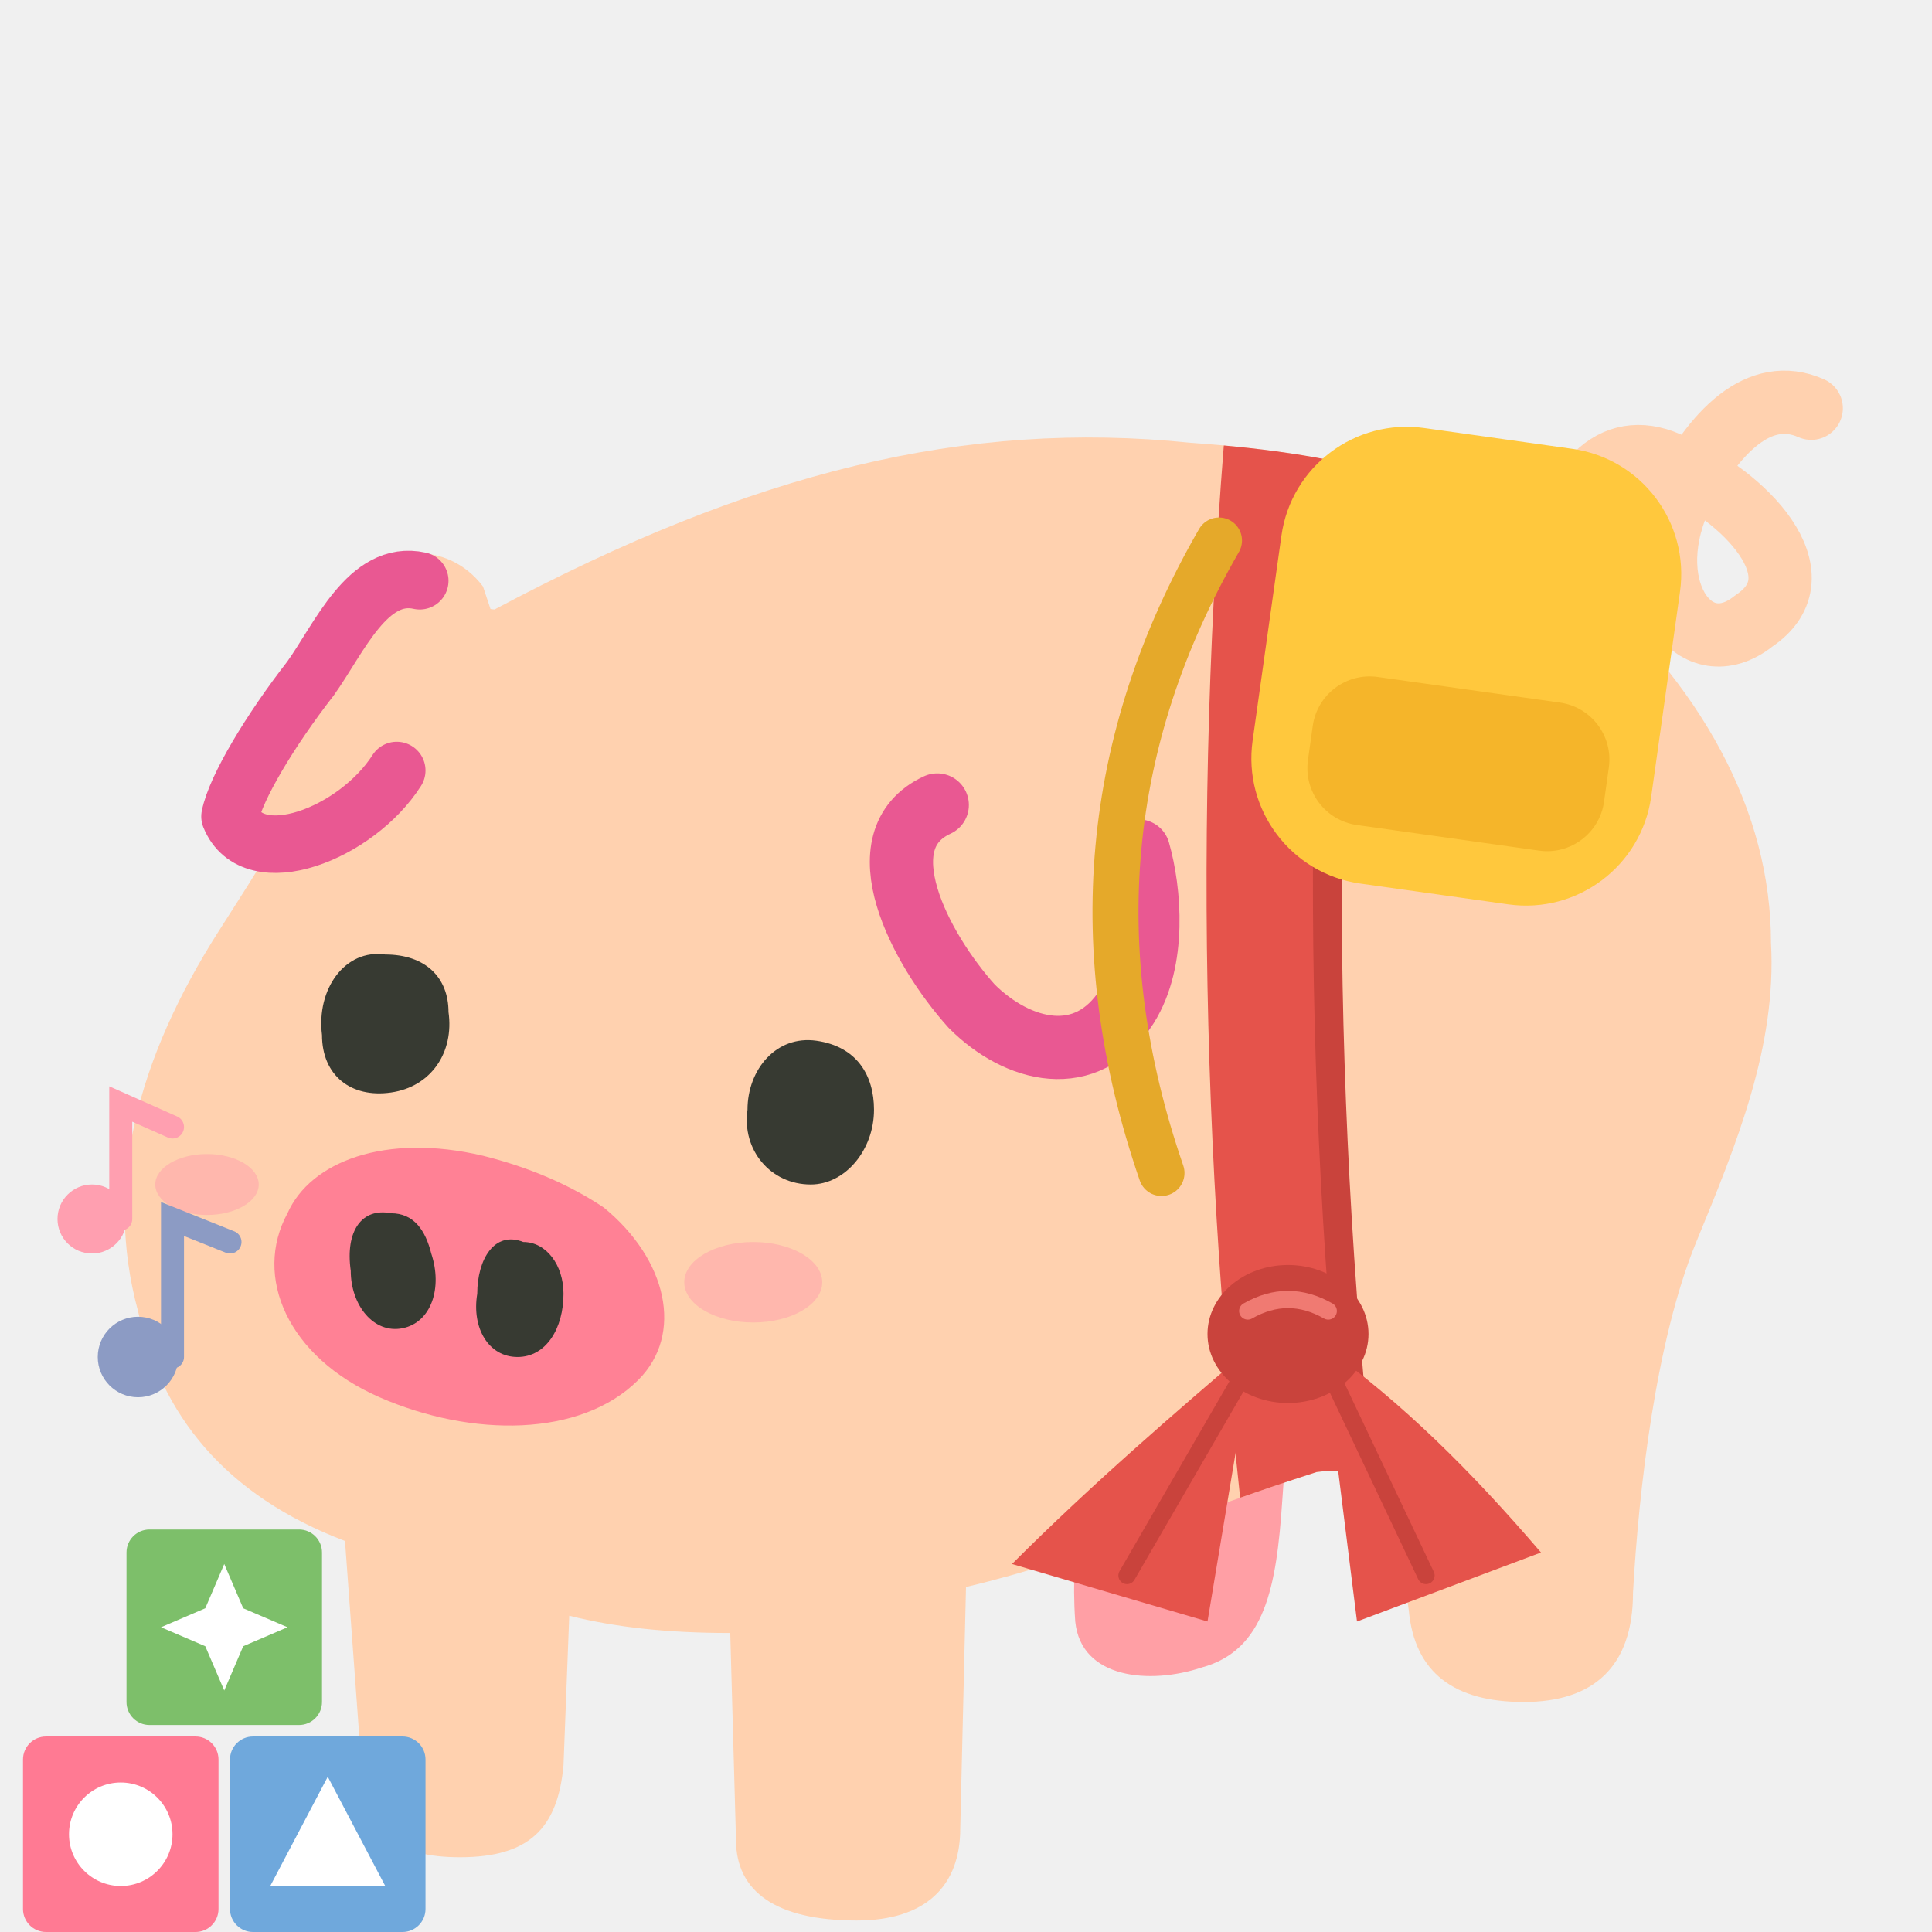
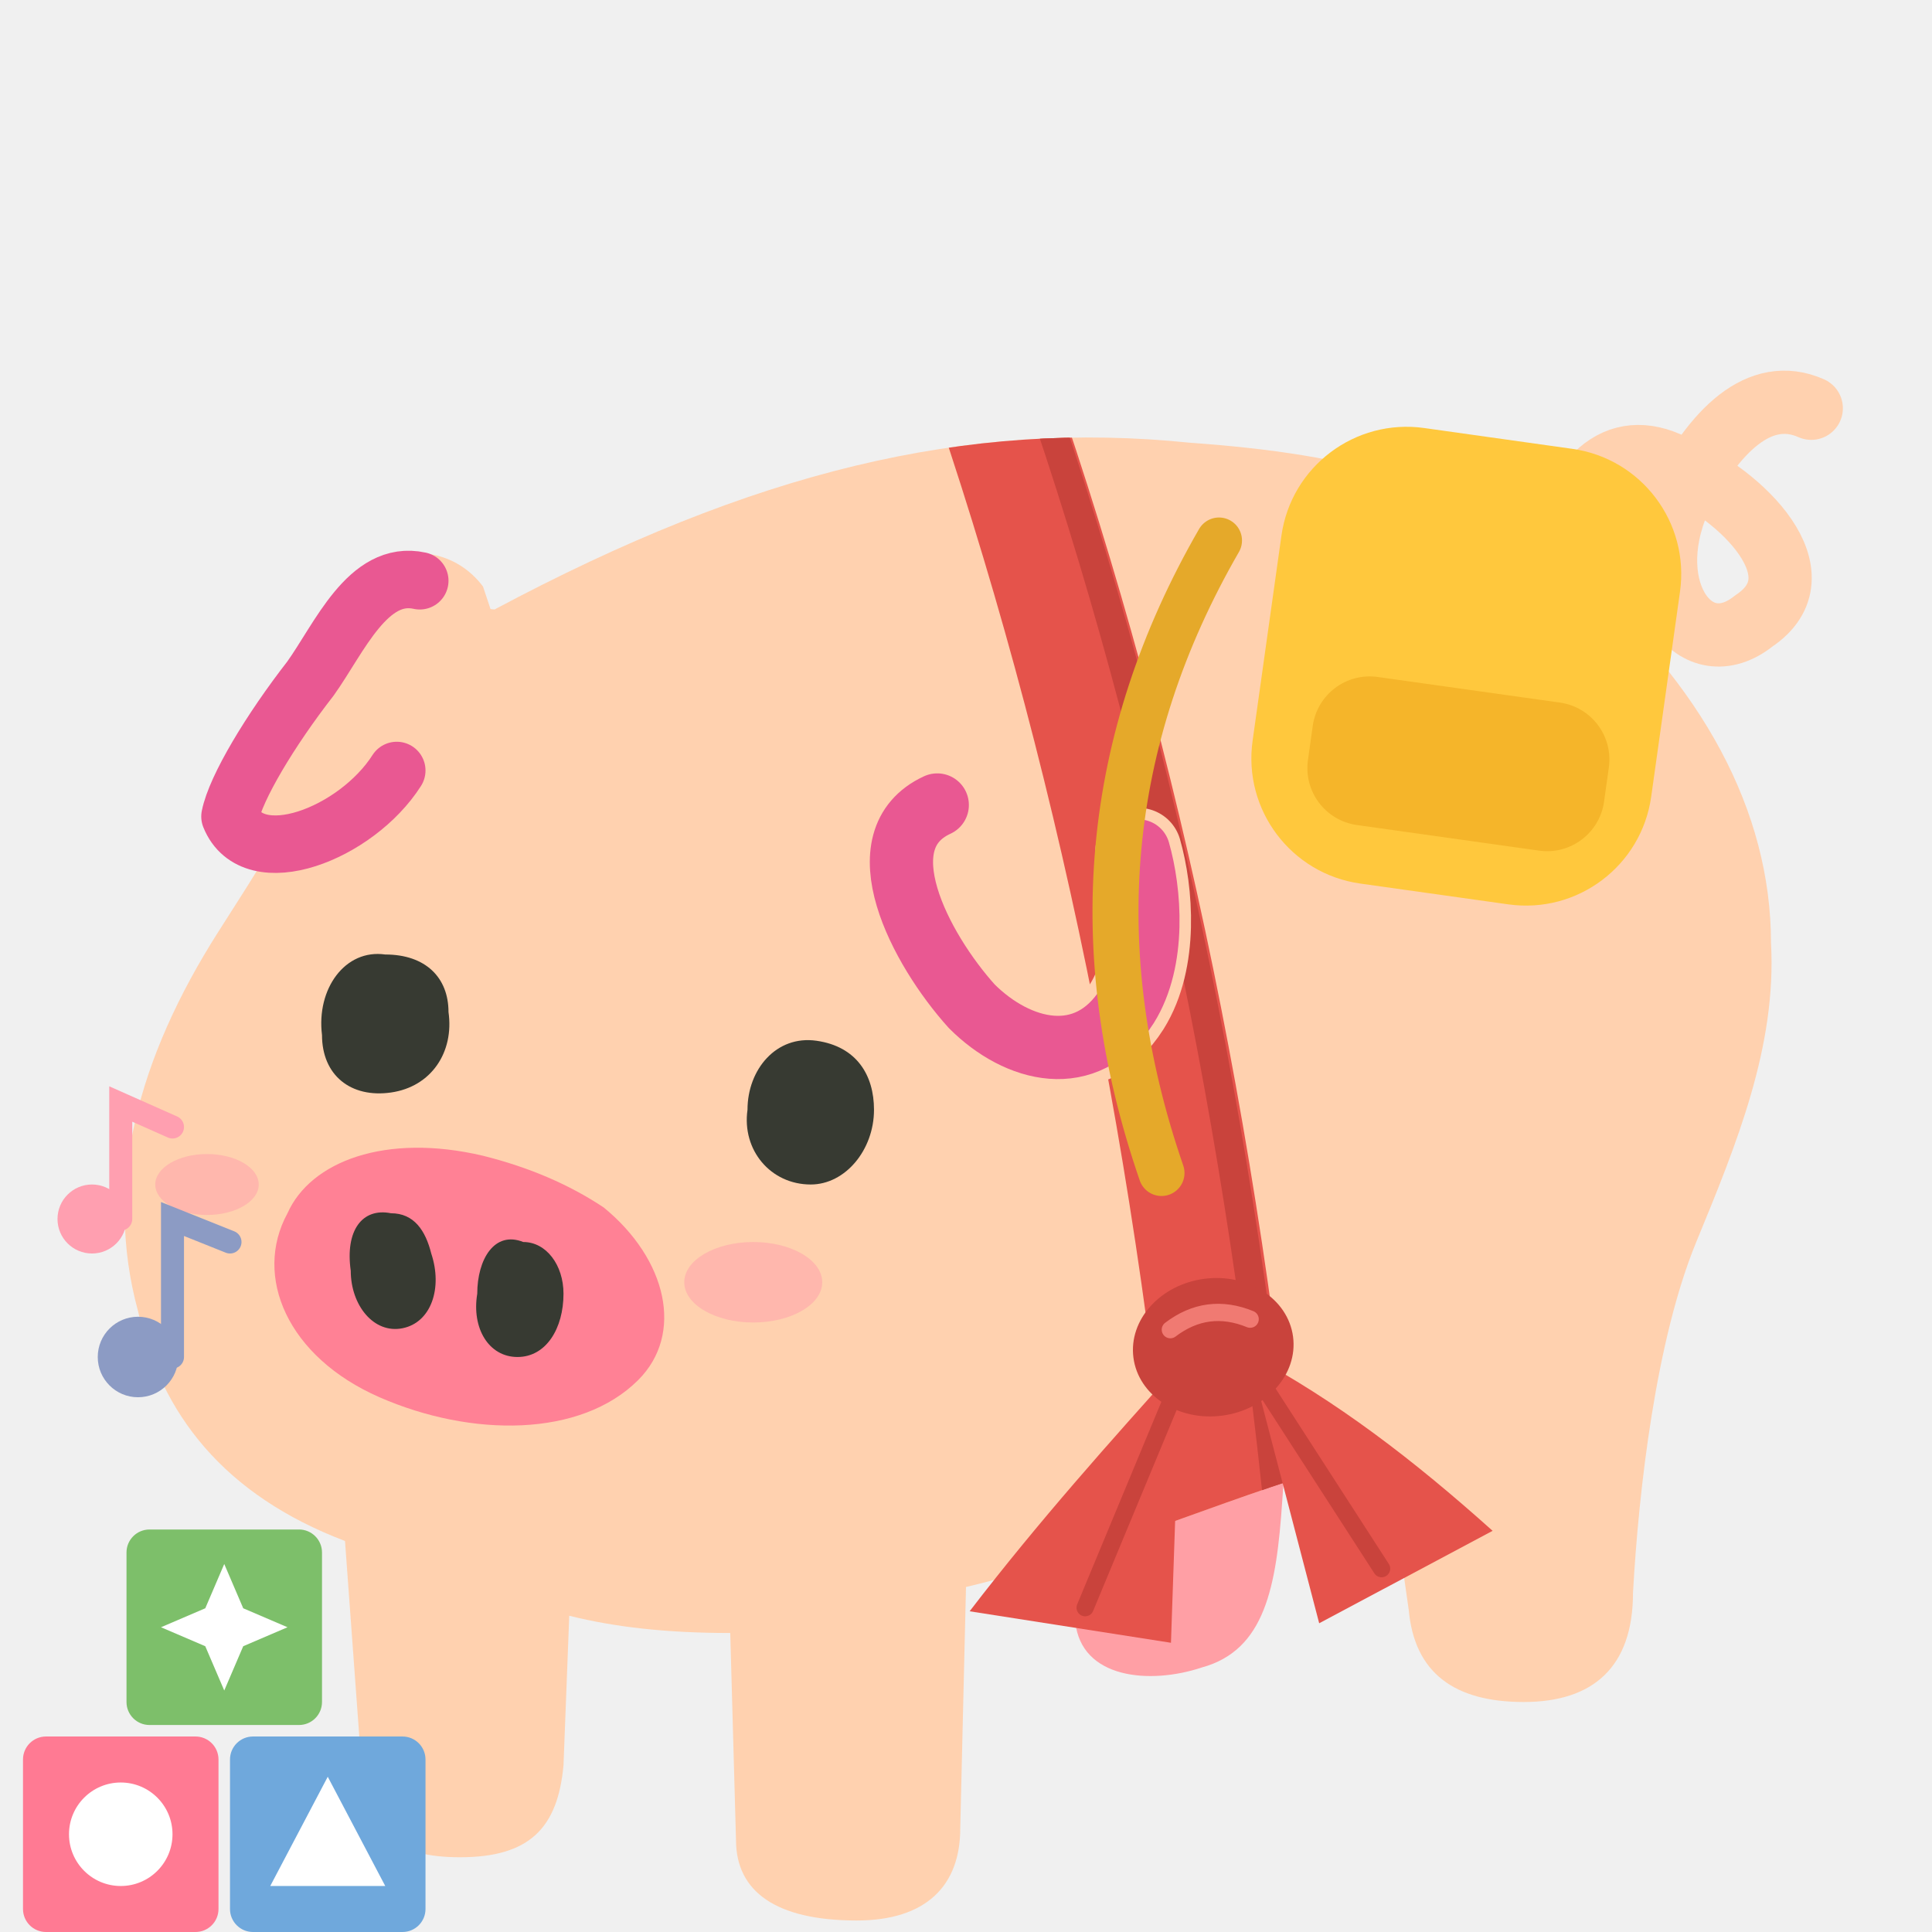
<svg xmlns="http://www.w3.org/2000/svg" viewBox="24 -36 336 336" width="128" height="128" role="img" aria-label="上小学">
  <style>
    .eye{animation:blink 4.2s infinite;transform-box:fill-box;transform-origin:50% 50%}
    .tail{animation:wag 1.4s ease-in-out infinite;transform-origin:296px 64px}
    .ear2{animation:flick 5.2s ease-in-out infinite;transform-origin:205px 108px}
    @keyframes blink{0%,90%,100%{transform:scaleY(1)}93%{transform:scaleY(.1)}}
    @keyframes wag{50%{transform:rotate(14deg)}}
    @keyframes flick{0%,80%,100%{transform:rotate(0)}85%{transform:rotate(-12deg)}90%{transform:rotate(4deg)}}
    .recite{animation:recite .8s ease-in-out infinite;transform-origin:190px 298px}
    .n1{animation:note 1.6s ease-out infinite}.n2{animation:note 1.6s ease-out -.8s infinite}
    .top{animation:bounce .8s ease-in-out infinite}
    @keyframes recite{0%,100%{transform:rotate(0)}50%{transform:rotate(-2deg) translateY(-2px)}}
    @keyframes note{0%{opacity:0;transform:translate(0,0)}25%{opacity:1}100%{opacity:0;transform:translate(-14px,-56px)}}
    @keyframes bounce{50%{transform:translateY(-6px)}}
-     .w-scarf-ends{animation:w-scarf-flutter 2.4s ease-in-out infinite;transform-origin:248px 196px}
+     .w-scarf-ends{animation:w-scarf-flutter 2.4s ease-in-out infinite;transform-box:fill-box;transform-origin:50% 0}
    @keyframes w-scarf-flutter{0%,100%{transform:rotate(-4deg)}50%{transform:rotate(5deg)}}
    @media (prefers-reduced-motion:reduce){*{animation:none!important}}
  </style>
  <g class="recite">
    <g class="pig" stroke-linecap="round" stroke-linejoin="round">
      <path fill="#FF9FA5" d="M214 210C213 221 210 232 211 246C212 256 224 257 233 254C244 251 246 240 247 225L248 211Z" />
      <path class="tail" d="M294 62C298 47 305 40 315 45C327 50 341 64 329 72C319 80 309 67 316 51C322 39 330 31 339 35" fill="none" stroke="#FFD1AF" stroke-width="11" />
      <path fill="#FFD1AF" d="M110 70C155 46 192 37 231 41C259 43 279 48 298 64C320 83 332 105 332 128C333 146 326 163 319 180C312 197 309 223 308 241C308 254 301 260 289 260C277 260 270 255 269 244L267 230C266 222 261 219 253 220C231 227 213 235 192 240L191 282C191 292 185 298 173 298C159 298 152 293 152 284L151 248C140 248 131 247 123 245L122 271C121 282 116 287 104 287C93 287 88 283 87 273L84 232C63 224 52 210 48 192C42 170 48 148 62 126C69 115 75 106 80 94C87 79 96 68 110 70Z" />
      <path fill="#FFD1AF" d="M63 107C64 97 75 81 84 68C90 58 102 58 108 66L115 87L90 113Z" />
      <path class="ear1" d="M97 65C88 63 83 75 78 82C71 91 65 101 64 106C68 116 86 109 93 98" fill="none" stroke="#E95892" stroke-width="10" />
      <path class="ear2" d="M187 104C174 110 184 129 193 139C201 147 213 150 220 139C225 131 224 119 222 112" fill="none" stroke="#E95892" stroke-width="11" />
      <path class="eye" fill="#373A32" d="M91 130C84 129 79 136 80 144C80 151 85 155 92 154C99 153 103 147 102 140C102 134 98 130 91 130Z" />
      <path class="eye" fill="#373A32" d="M166 145C159 144 154 150 154 157C153 164 158 170 165 170C171 170 176 164 176 157C176 151 173 146 166 145Z" />
      <g class="snout">
        <path fill="#FF8195" d="M108 165C91 161 78 166 74 175C68 186 74 200 90 207C106 214 125 214 135 204C143 196 140 183 129 174C123 170 116 167 108 165Z" />
        <path fill="#373A32" d="M92 175C87 174 84 178 85 185C85 191 89 196 94 195C99 194 101 188 99 182C98 178 96 175 92 175Z" />
        <path fill="#373A32" d="M115 180C110 178 107 183 107 189C106 195 109 200 114 200C119 200 122 195 122 189C122 184 119 180 115 180Z" />
      </g>
      <ellipse class="blush" cx="155" cy="187" rx="12" ry="7" fill="#FFAFAC" opacity=".75" />
      <ellipse class="blush" cx="60" cy="170" rx="9" ry="5.3" fill="#FFAFAC" opacity=".75" />
      <g class="wear" data-occupies="waist" />
      <clipPath id="w-scarf-body">
        <path d="M110 70C155 46 192 37 231 41C259 43 279 48 298 64C320 83 332 105 332 128C333 146 326 163 319 180C312 197 309 223 308 241C308 254 301 260 289 260C277 260 270 255 269 244L267 230C266 222 261 219 253 220C231 227 213 235 192 240L191 282C191 292 185 298 173 298C159 298 152 293 152 284L151 248C140 248 131 247 123 245L122 271C121 282 116 287 104 287C93 287 88 283 87 273L84 232C63 224 52 210 48 192C42 170 48 148 62 126C69 115 75 106 80 94C87 79 96 68 110 70Z" />
      </clipPath>
-       <g clip-path="url(#w-scarf-body)">
-         <path d="M238 28Q228 135 242 244H264Q250 135 262 28Z" fill="#E5534B" />
-         <path d="M259 28Q249 135 263 244" fill="none" stroke="#C9433C" stroke-width="5" />
+       <mask id="w-scarf-ear" maskUnits="userSpaceOnUse" x="0" y="-60" width="400" height="400">
+         <rect x="0" y="-60" width="400" height="400" fill="#fff" />
+         <path d="M187 104C174 110 184 129 193 139C201 147 213 150 220 139C225 131 224 119 222 112" fill="none" stroke="#000" stroke-width="15" stroke-linecap="round" />
+       </mask>
+       <g mask="url(#w-scarf-ear)">
+         <g clip-path="url(#w-scarf-body)">
+           <path d="M185 30Q219 128 229 244H251Q241 128 207 30Z" fill="#E5534B" />
+           <path d="M204 30Q238 128 248 244" fill="none" stroke="#C9433C" stroke-width="5" />
+         </g>
      </g>
-       <g class="w-scarf-ends">
-         <path d="M242 198C228 210 214 222 200 236L234 246Z" fill="#E5534B" />
-         <path d="M242 200L220 238" fill="none" stroke="#C9433C" stroke-width="3" stroke-linecap="round" />
-         <path d="M254 198C268 208 280 220 292 234L260 246Z" fill="#E5534B" />
-         <path d="M254 200L272 238" fill="none" stroke="#C9433C" stroke-width="3" stroke-linecap="round" />
+       <g transform="translate(235 198.3) rotate(-7.5)">
+         <g class="w-scarf-ends">
+           <path d="M-6 2C-20 14-34 26-48 40L-14 50Z" fill="#E5534B" />
+           <path d="M-6 4L-28 42" fill="none" stroke="#C9433C" stroke-width="3" stroke-linecap="round" />
+           <path d="M6 2C20 12 32 24 44 38L12 50Z" fill="#E5534B" />
+           <path d="M6 4L24 42" fill="none" stroke="#C9433C" stroke-width="3" stroke-linecap="round" />
+         </g>
+         <ellipse rx="14" ry="12" fill="#C9433C" />
+         <path d="M-7-4Q0-8 7-4" fill="none" stroke="#F07A72" stroke-width="3" stroke-linecap="round" />
      </g>
-       <ellipse cx="248" cy="196" rx="14" ry="12" fill="#C9433C" />
-       <path d="M241 192Q248 188 255 192" fill="none" stroke="#F07A72" stroke-width="3" stroke-linecap="round" />
      <path d="M236 58Q206 110 226 168" fill="none" stroke="#E5A92A" stroke-width="8" />
      <rect x="244" y="40" width="70" height="80" rx="22" fill="#FFC83D" transform="rotate(8 280 80)" />
      <rect x="254" y="84" width="52" height="26" rx="10" fill="#F5B52A" transform="rotate(8 280 80)" />
    </g>
  </g>
  <g class="n1">
    <circle cx="48" cy="200" r="7" fill="#8C9BC4" />
    <path d="M54 200V176l10 4" fill="none" stroke="#8C9BC4" stroke-width="4" stroke-linecap="round" />
  </g>
  <g class="n2">
    <circle cx="40" cy="176" r="6" fill="#FF9FB0" />
    <path d="M45 176V156l9 4" fill="none" stroke="#FF9FB0" stroke-width="4" stroke-linecap="round" />
  </g>
  <rect x="28" y="266" width="34" height="34" rx="4" fill="#FF7A93" />
  <circle cx="45" cy="283" r="9" fill="#FFFFFF" />
  <rect x="64" y="266" width="34" height="34" rx="4" fill="#6FA8DC" />
  <path d="M81 273L91 292H71Z" fill="#FFFFFF" />
  <g class="top">
    <rect x="46" y="230" width="34" height="34" rx="4" fill="#7DBF6A" />
    <path class="" d="M63 236l3.3 7.7 7.7 3.3-7.7 3.3-3.3 7.7-3.3-7.7-7.7-3.3 7.7-3.3Z" fill="#FFFFFF" />
  </g>
</svg>
